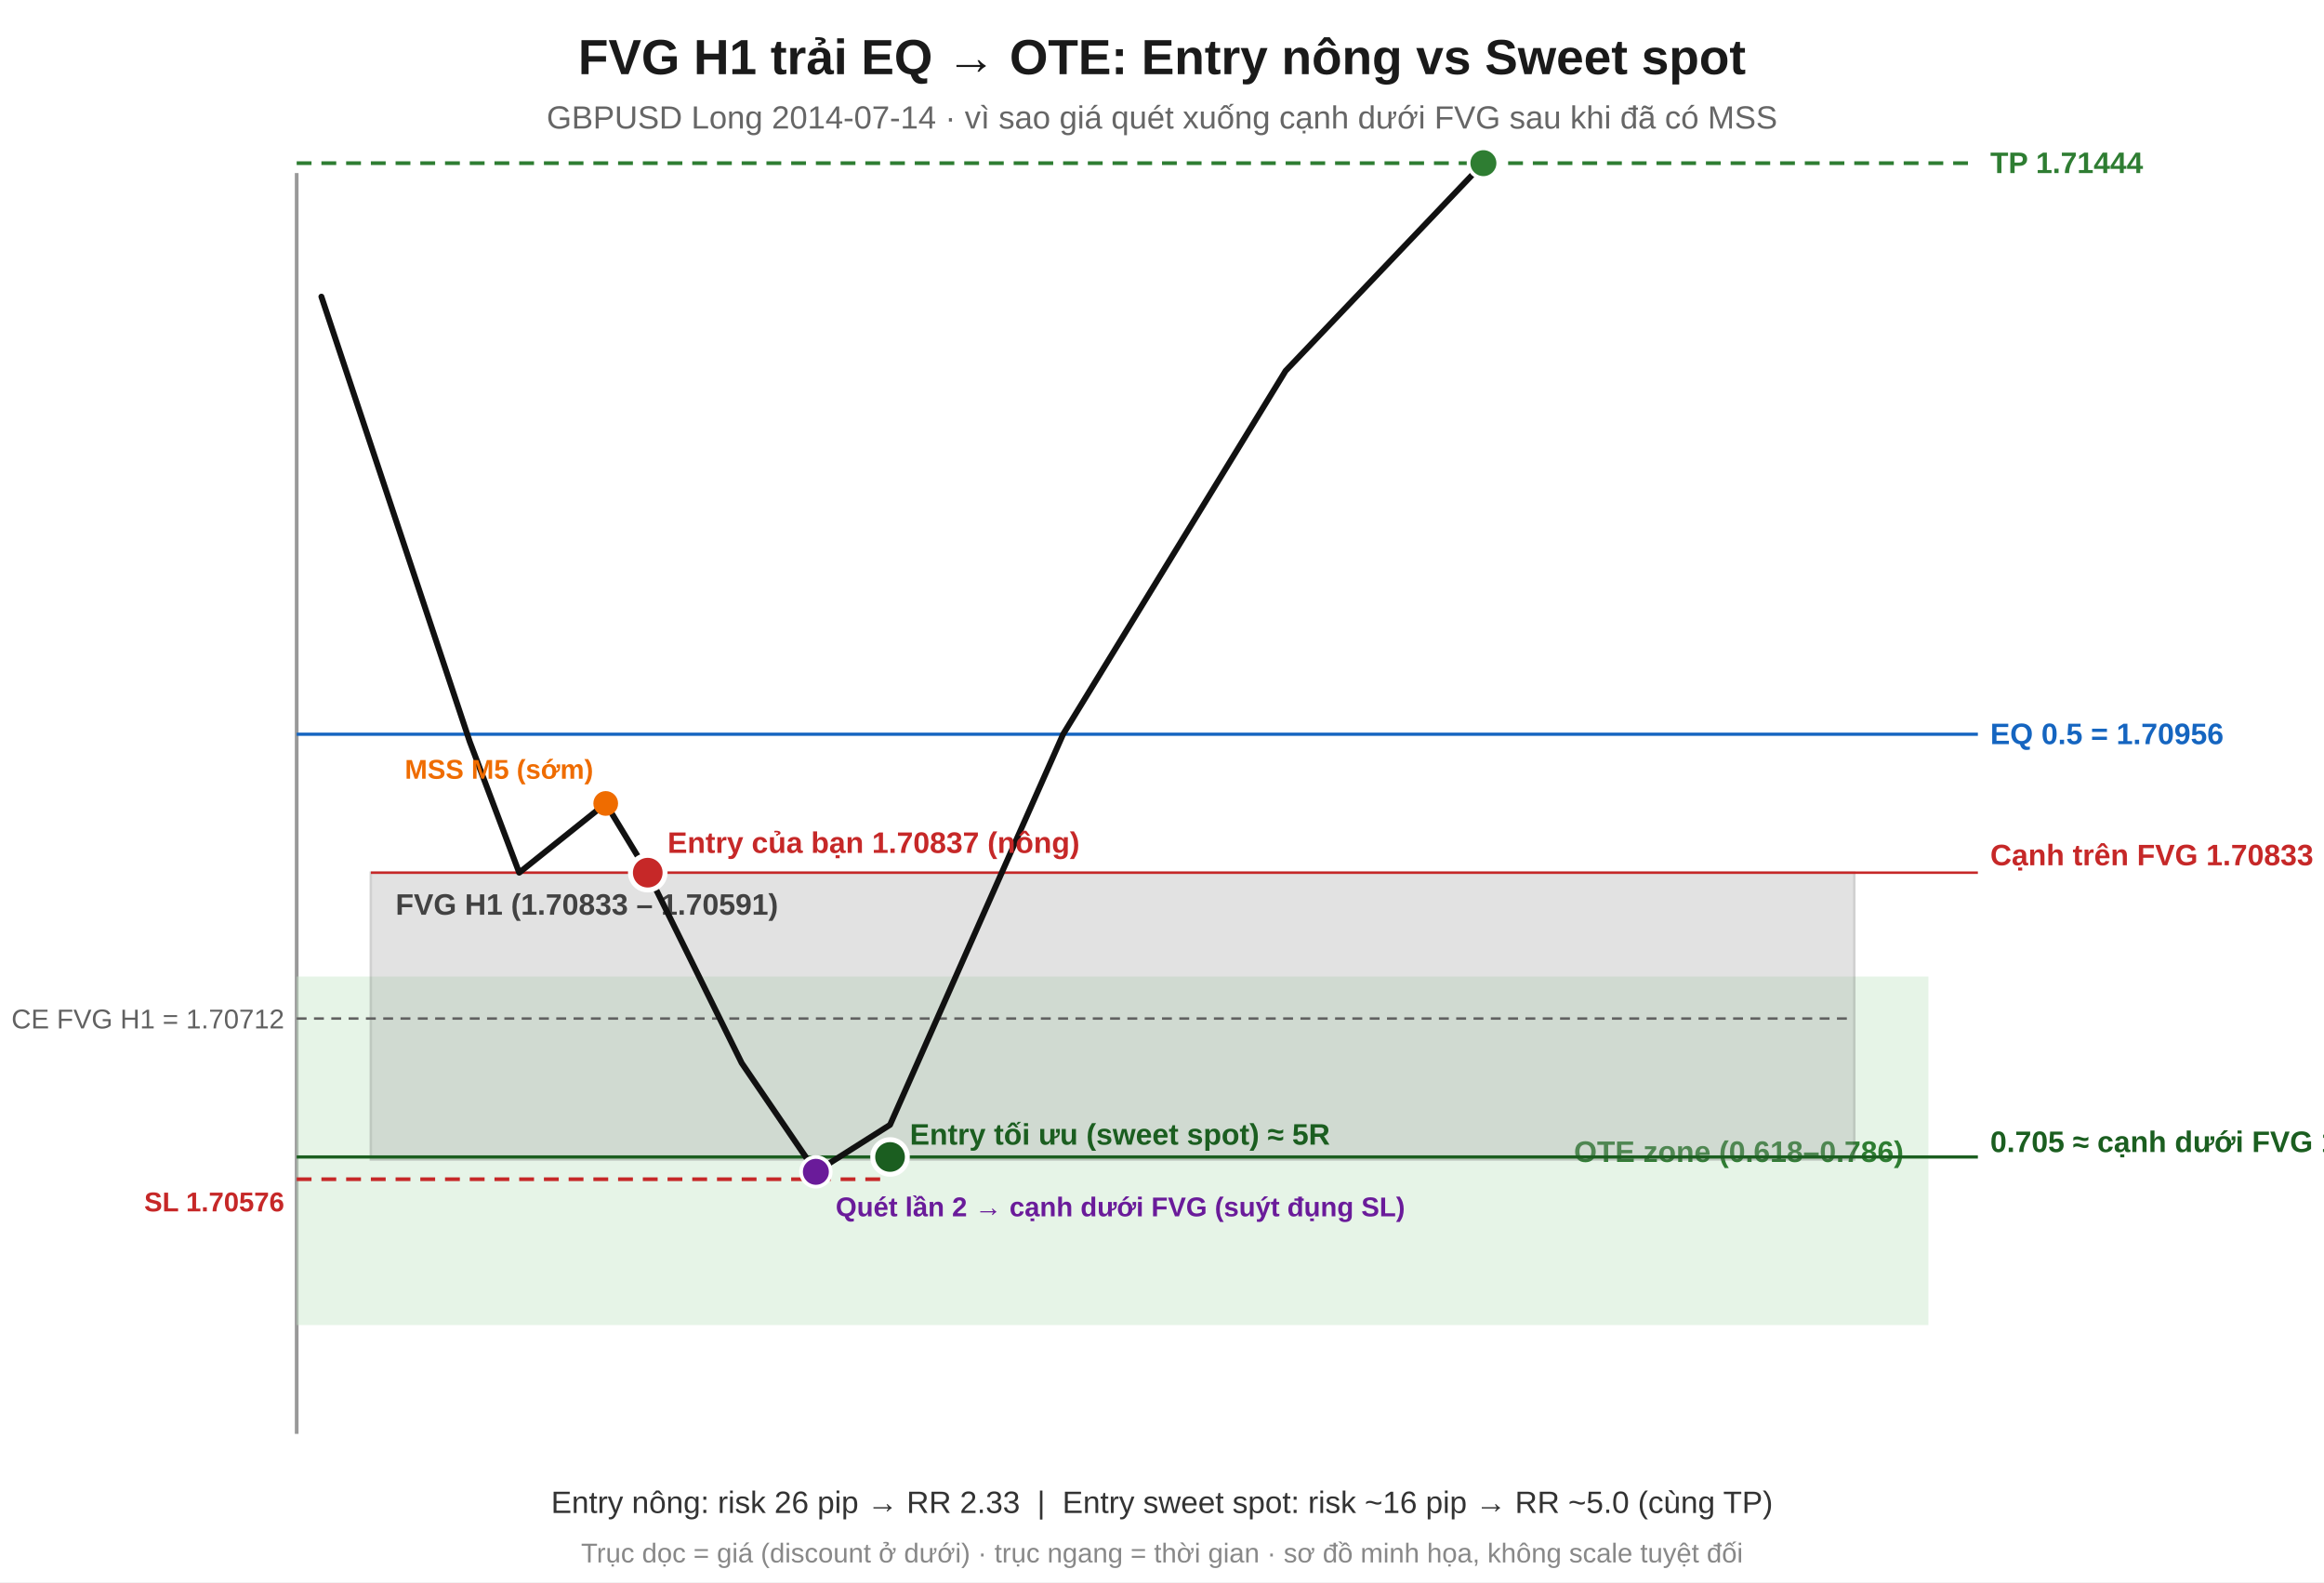
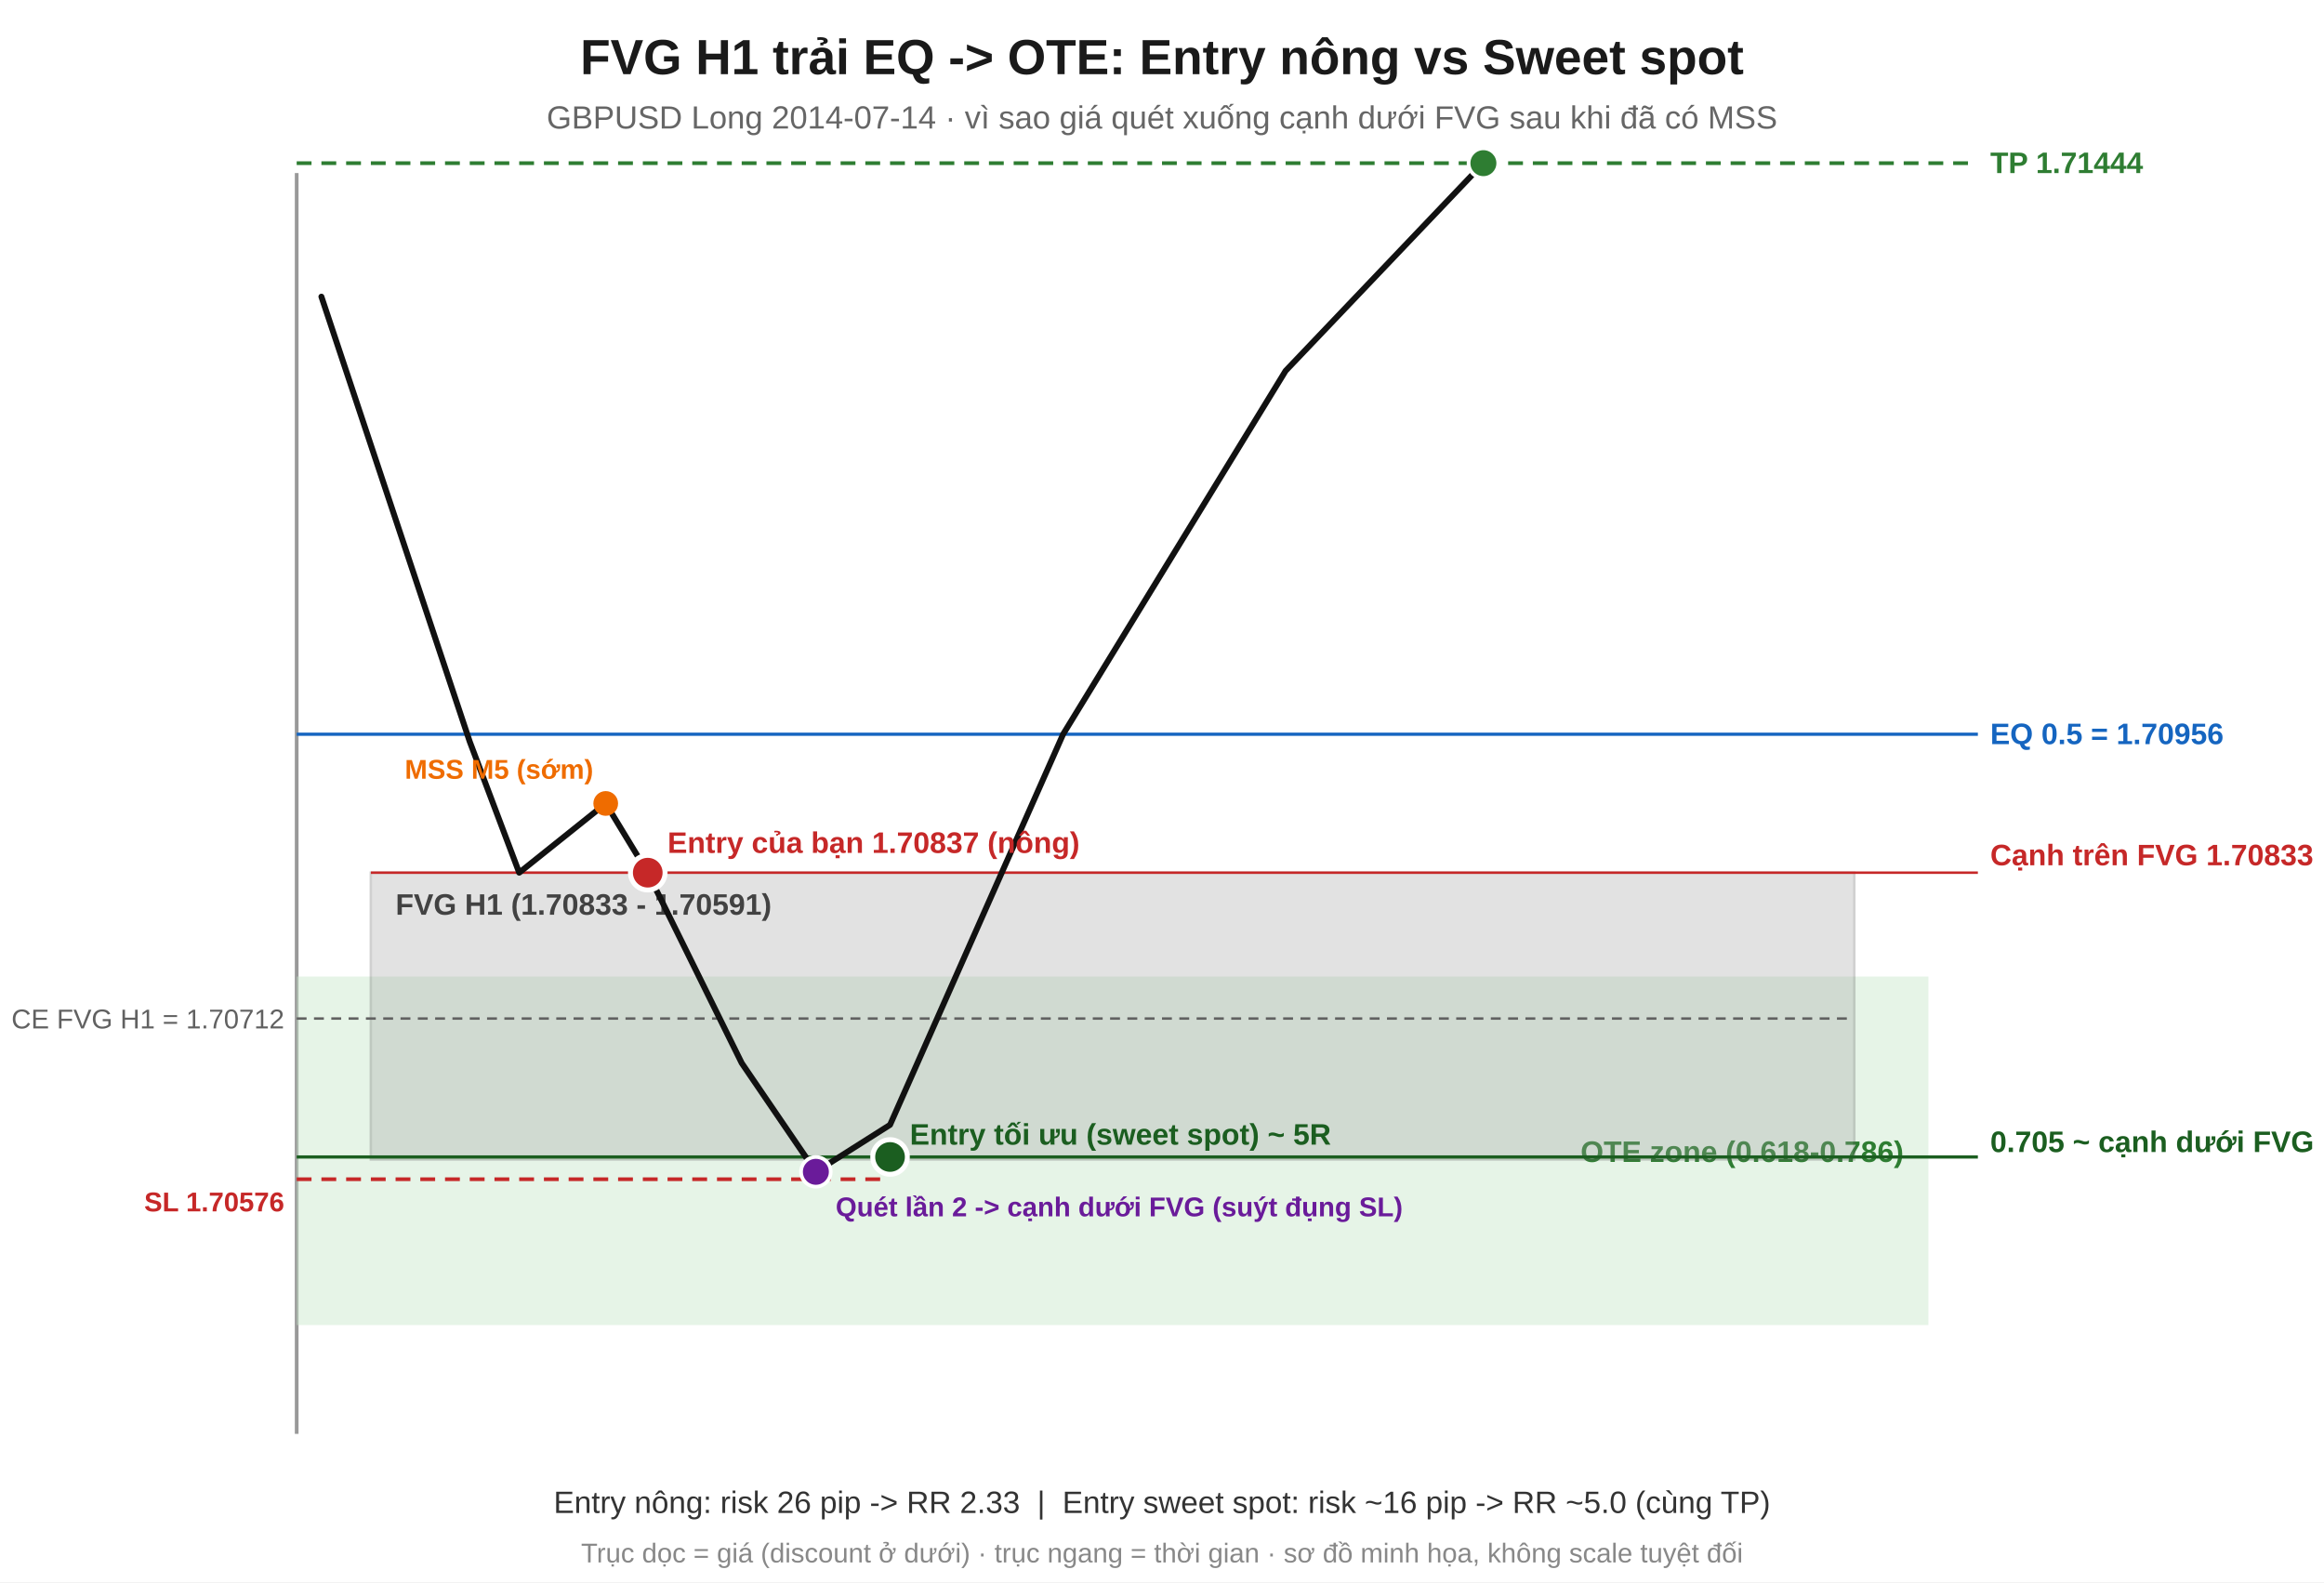
<svg xmlns="http://www.w3.org/2000/svg" viewBox="0 0 940 640" font-family="Segoe UI, Arial, sans-serif">
  <rect x="0" y="0" width="940" height="640" fill="#ffffff" />
-   <text x="470" y="30" text-anchor="middle" font-size="20" font-weight="700" fill="#1a1a1a">FVG H1 trải EQ → OTE: Entry nông vs Sweet spot</text>
+   <text x="470" y="30" text-anchor="middle" font-size="20" font-weight="700" fill="#1a1a1a">FVG H1 trải EQ -&gt; OTE: Entry nông vs Sweet spot</text>
  <text x="470" y="52" text-anchor="middle" font-size="13" fill="#666">GBPUSD Long 2014-07-14 · vì sao giá quét xuống cạnh dưới FVG sau khi đã có MSS</text>
  <line x1="120" y1="70" x2="120" y2="580" stroke="#999" stroke-width="1.5" />
  <rect x="120" y="395" width="660" height="141" fill="#c8e6c9" opacity="0.45" />
-   <text x="770" y="470" text-anchor="end" font-size="12" fill="#2e7d32" font-weight="600">OTE zone (0.618–0.786)</text>
+   <text x="770" y="470" text-anchor="end" font-size="12" fill="#2e7d32" font-weight="600">OTE zone (0.618-0.786)</text>
  <rect x="150" y="353" width="600" height="116" fill="#9e9e9e" opacity="0.30" stroke="#616161" stroke-width="1" />
-   <text x="160" y="370" font-size="12" fill="#424242" font-weight="600">FVG H1 (1.70833 – 1.70591)</text>
+   <text x="160" y="370" font-size="12" fill="#424242" font-weight="600">FVG H1 (1.70833 - 1.70591)</text>
  <line x1="120" y1="66" x2="800" y2="66" stroke="#2e7d32" stroke-width="1.5" stroke-dasharray="6 4" />
  <text x="805" y="70" font-size="12" fill="#2e7d32" font-weight="700">TP 1.71444</text>
  <line x1="120" y1="297" x2="800" y2="297" stroke="#1565c0" stroke-width="1.3" />
  <text x="805" y="301" font-size="12" fill="#1565c0" font-weight="600">EQ 0.5 = 1.70956</text>
  <line x1="150" y1="353" x2="800" y2="353" stroke="#c62828" stroke-width="1" />
  <text x="805" y="350" font-size="12" fill="#c62828" font-weight="700">Cạnh trên FVG 1.70833</text>
  <line x1="120" y1="412" x2="750" y2="412" stroke="#616161" stroke-width="1" stroke-dasharray="4 3" />
  <text x="115" y="416" text-anchor="end" font-size="11" fill="#616161">CE FVG H1 = 1.70712</text>
  <line x1="120" y1="468" x2="800" y2="468" stroke="#1b5e20" stroke-width="1.3" />
-   <text x="805" y="466" font-size="12" fill="#1b5e20" font-weight="700">0.705 ≈ cạnh dưới FVG 1.70591</text>
+   <text x="805" y="466" font-size="12" fill="#1b5e20" font-weight="700">0.705 ~ cạnh dưới FVG 1.70591</text>
  <line x1="120" y1="477" x2="360" y2="477" stroke="#c62828" stroke-width="1.5" stroke-dasharray="6 4" />
  <text x="115" y="490" text-anchor="end" font-size="11" fill="#c62828" font-weight="600">SL 1.70576</text>
  <polyline points="130,120 190,300 210,353 245,325 262,353 300,430 330,474 360,455 430,297 520,150 600,66" fill="none" stroke="#111" stroke-width="2.4" stroke-linejoin="round" stroke-linecap="round" />
  <circle cx="245" cy="325" r="5" fill="#ef6c00" />
  <text x="240" y="315" text-anchor="end" font-size="11" fill="#ef6c00" font-weight="600">MSS M5 (sớm)</text>
  <circle cx="262" cy="353" r="7" fill="#c62828" stroke="#fff" stroke-width="2" />
  <text x="270" y="345" font-size="12" fill="#c62828" font-weight="700">Entry của bạn 1.70837 (nông)</text>
  <circle cx="330" cy="474" r="6" fill="#6a1b9a" stroke="#fff" stroke-width="1.5" />
-   <text x="338" y="492" font-size="11" fill="#6a1b9a" font-weight="700">Quét lần 2 → cạnh dưới FVG (suýt đụng SL)</text>
+   <text x="338" y="492" font-size="11" fill="#6a1b9a" font-weight="700">Quét lần 2 -&gt; cạnh dưới FVG (suýt đụng SL)</text>
  <circle cx="360" cy="468" r="7" fill="#1b5e20" stroke="#fff" stroke-width="2" />
-   <text x="368" y="463" font-size="12" fill="#1b5e20" font-weight="700">Entry tối ưu (sweet spot) ≈ 5R</text>
+   <text x="368" y="463" font-size="12" fill="#1b5e20" font-weight="700">Entry tối ưu (sweet spot) ~ 5R</text>
  <circle cx="600" cy="66" r="6" fill="#2e7d32" stroke="#fff" stroke-width="1.5" />
-   <text x="470" y="612" text-anchor="middle" font-size="12.5" fill="#333">Entry nông: risk 26 pip → RR 2.33  |  Entry sweet spot: risk ~16 pip → RR ~5.0 (cùng TP)</text>
+   <text x="470" y="612" text-anchor="middle" font-size="12.5" fill="#333">Entry nông: risk 26 pip -&gt; RR 2.33  |  Entry sweet spot: risk ~16 pip -&gt; RR ~5.0 (cùng TP)</text>
  <text x="470" y="632" text-anchor="middle" font-size="11" fill="#888">Trục dọc = giá (discount ở dưới) · trục ngang = thời gian · sơ đồ minh họa, không scale tuyệt đối</text>
</svg>
